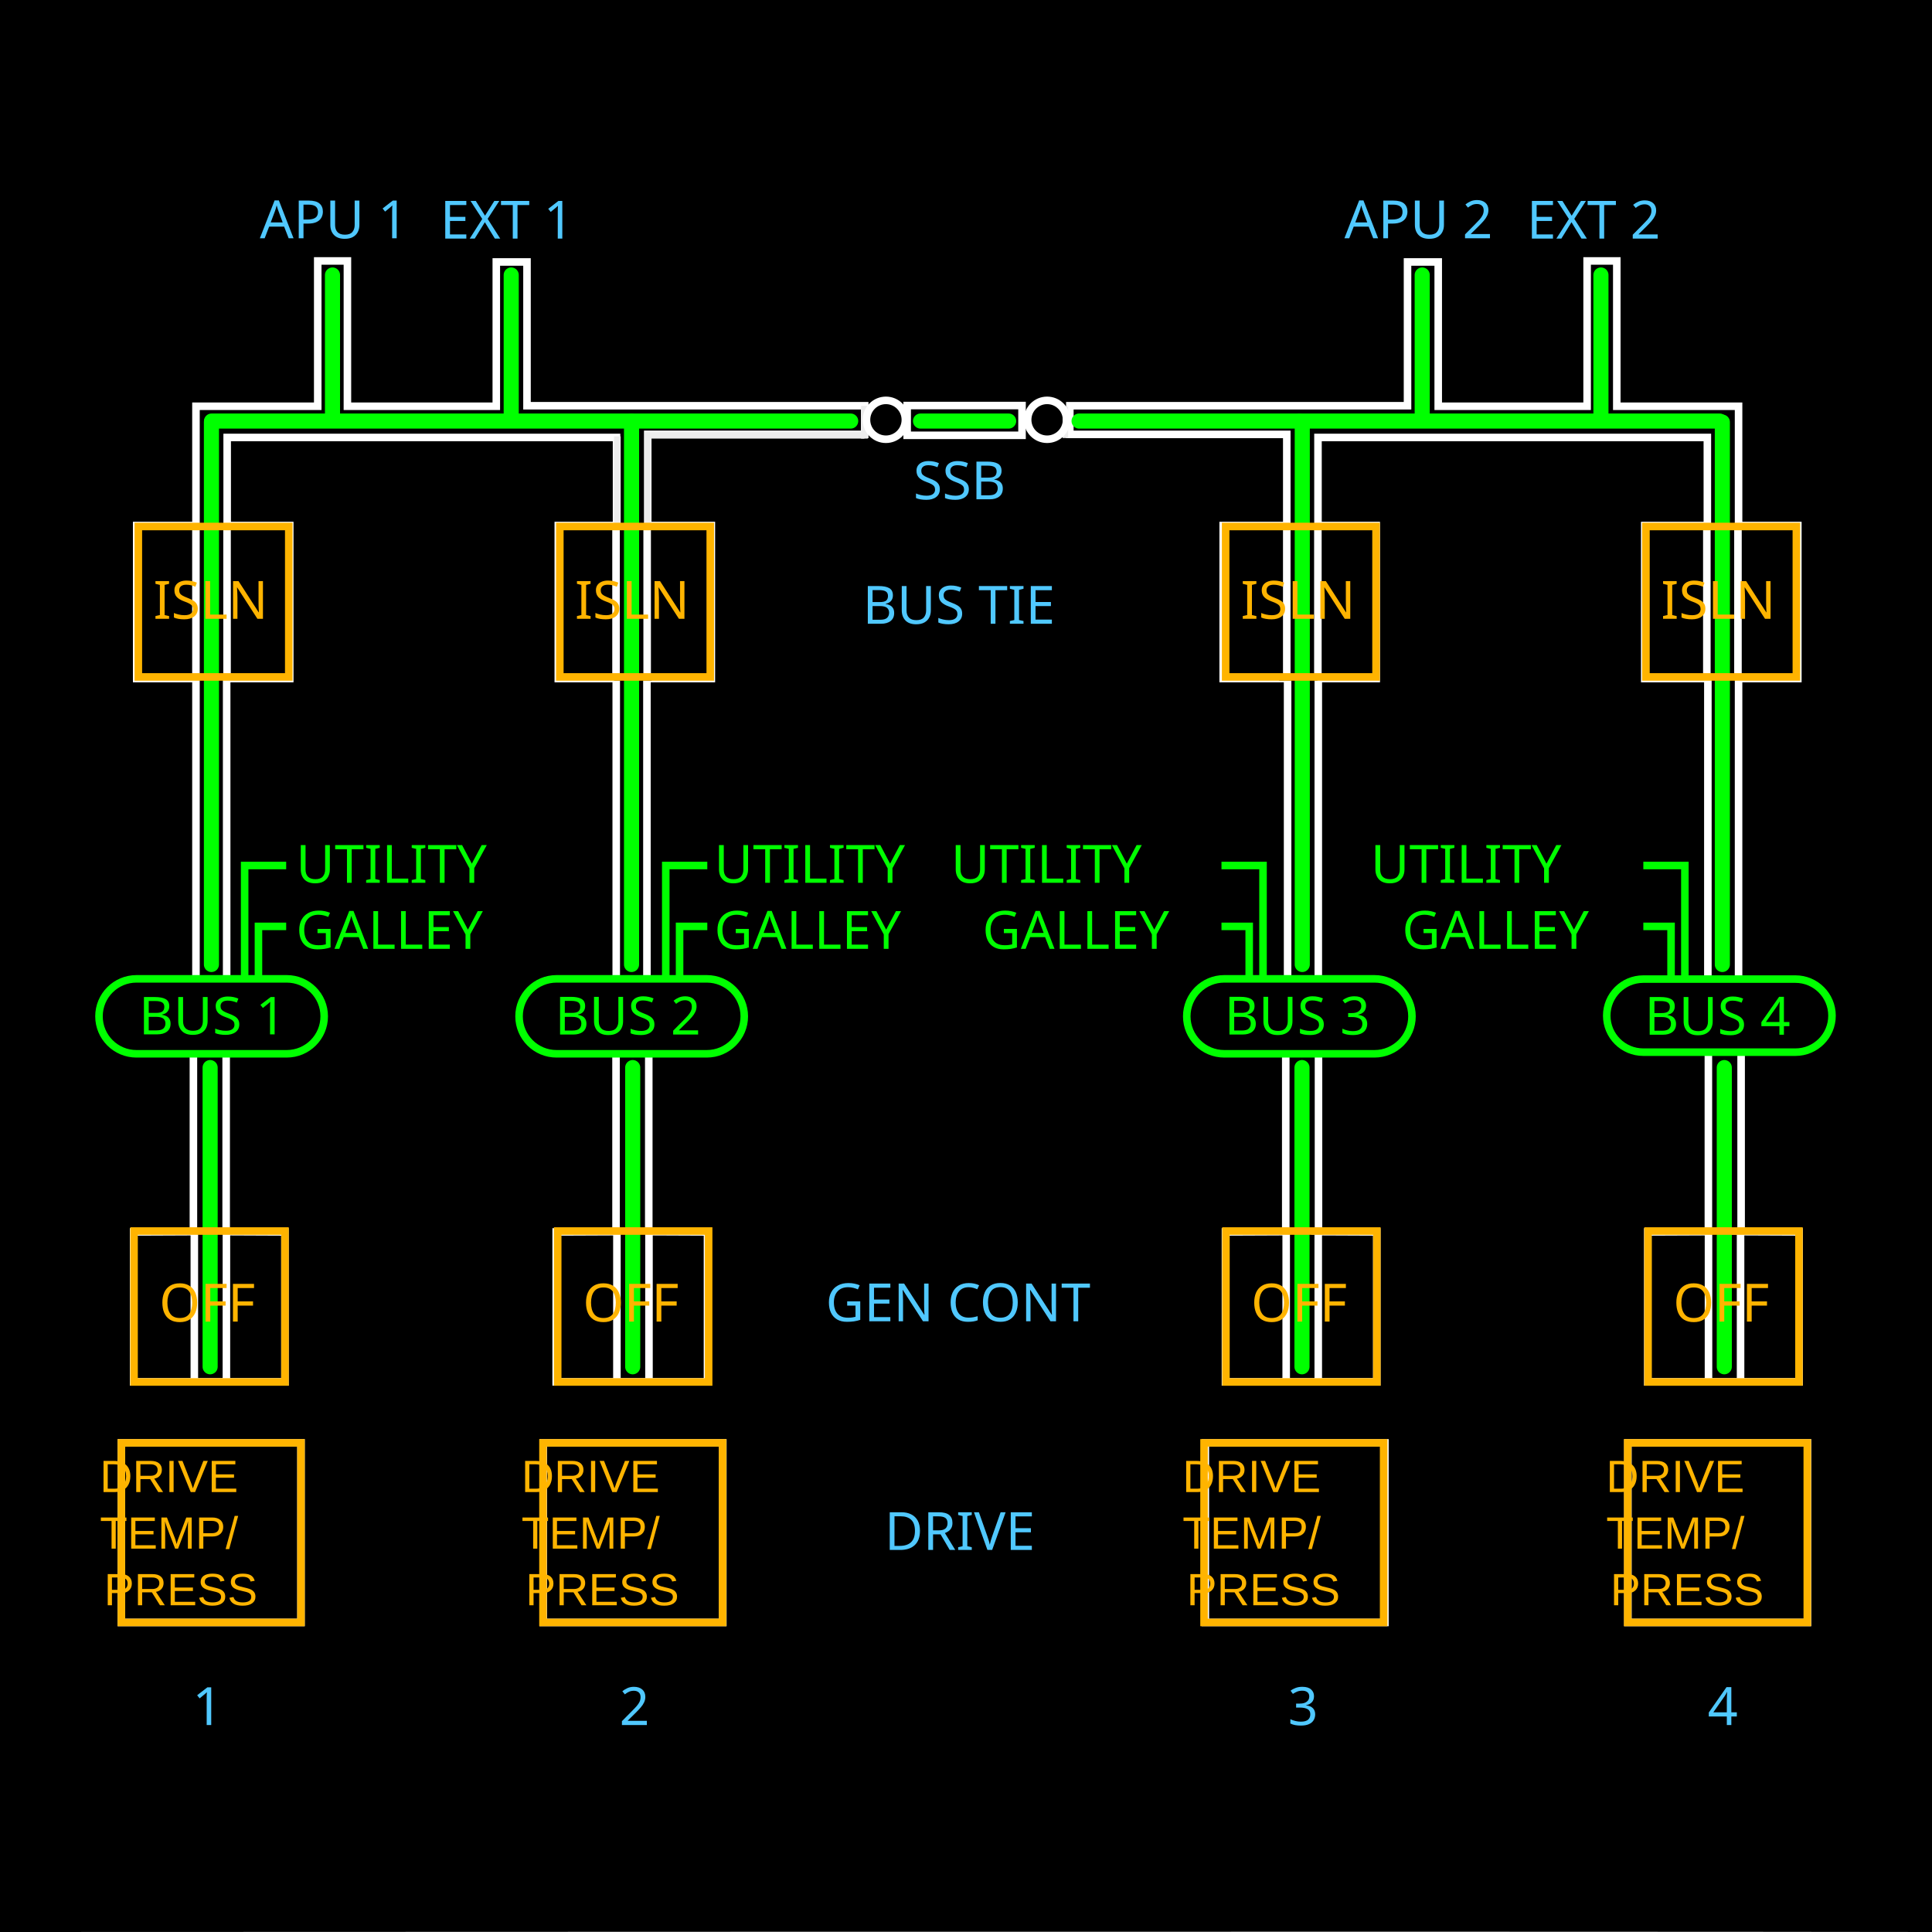
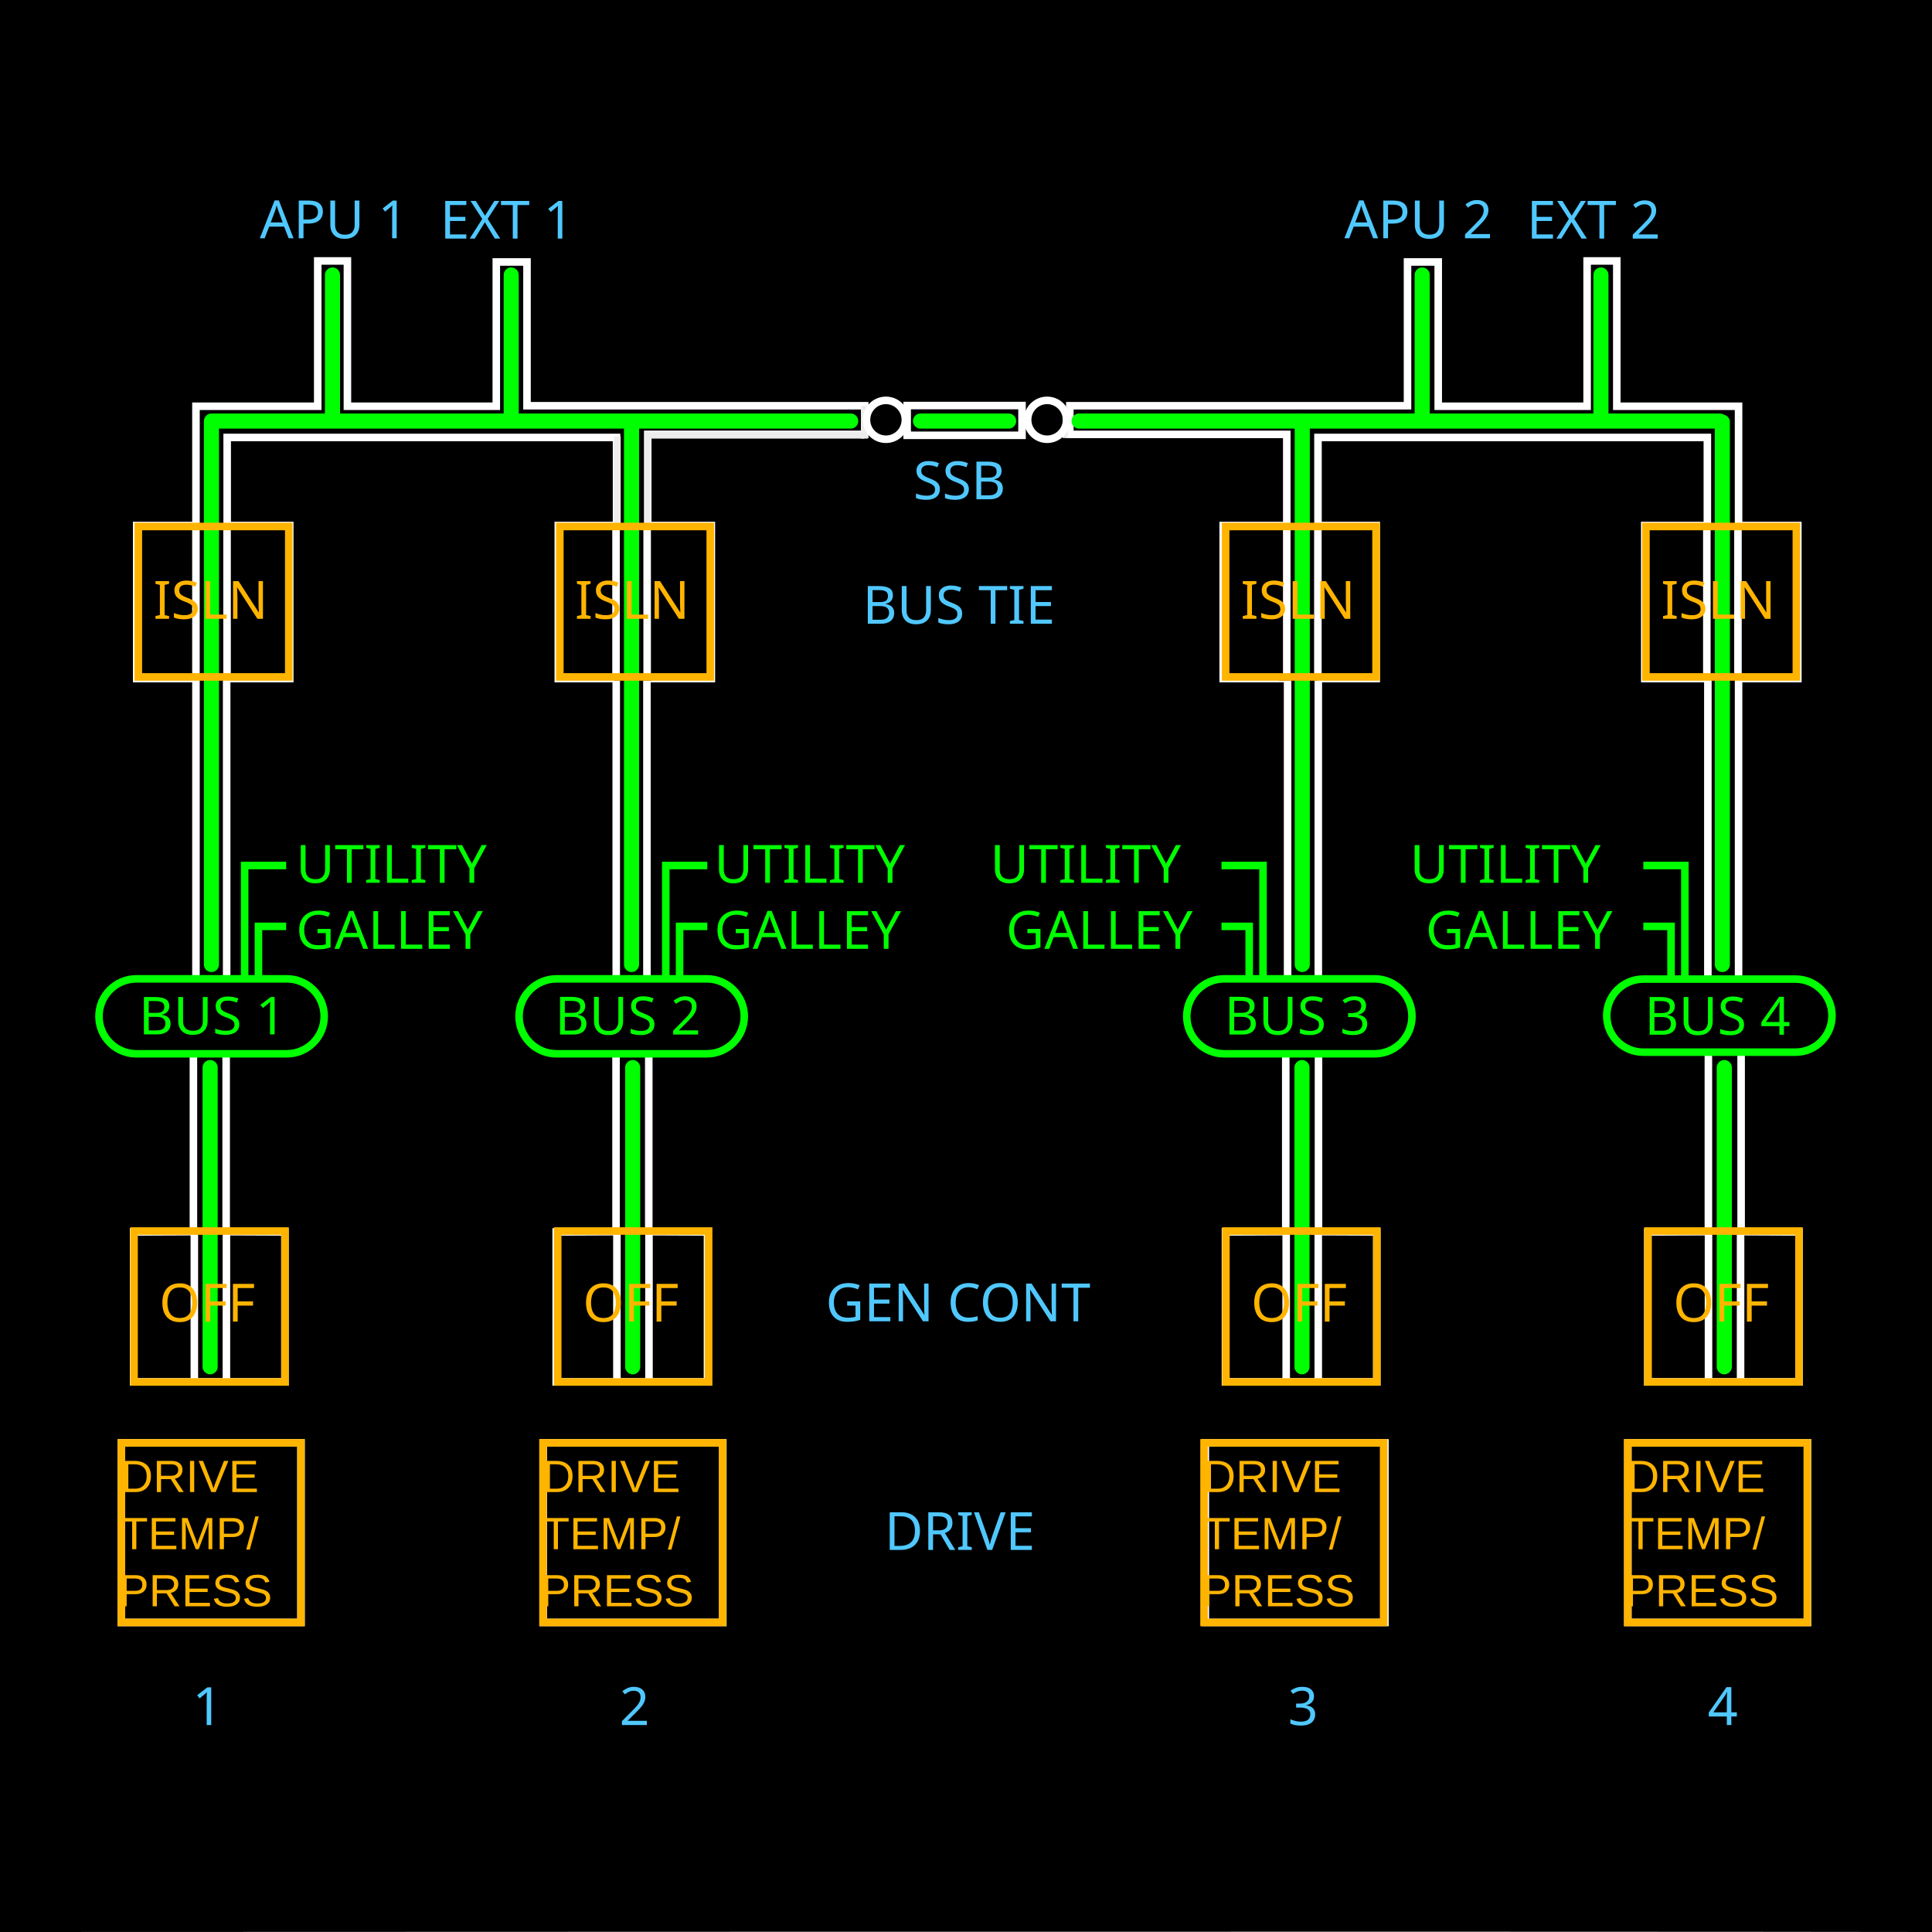
<svg xmlns="http://www.w3.org/2000/svg" xmlns:xlink="http://www.w3.org/1999/xlink" version="1.1" width="1024" height="1024" id="svg5180" xml:space="preserve">
-   <defs id="defs5184">
- 
- 
- 
- 
- 
- 
- 
- 
- 
- 
- 
- 
- 
- 
- 
- 
- 
- 
- 
- 
- 
- 
- 
- 
- 
- 
- 
- 
- 
- 
- 
- 
- 
- 
- 
- 
- 
- 
- 
- 
- 
- 
- 
- 
- 
- 
- 
- 
- 
- 
- 
- 
- 
- 
- 
- 
- 
- 
- 
- 
- 
- 
- 
- 
- 
- 
- 
- 
- 
- 
- 
- 
- 
- 
- 
- 
- 
- 
- 
- 
- 
- 
- 
- 
- 
- 
- 
- 
- 
- 
- 
- 
- 
- 
- 
- 
- 
- 
- 
- 
- 
- 
- 
- 
- 
- 
- 
- 
- 
- 
- 
- 
- 
- 
- 
- 
- 
- 
- 
- 
- 
- 
- 
- 
- 
- 
- 
- 
- 
- 
- 
- 
- 
- 
- 
- 
- 
- 
- 
- 
- 
- 
- 
- 
- 
- 
- 
- 
- 
- 
- 
- 
- 
- 
- 
- 
- 
- 
- 
- 
- 
- 
- 
- 
- 
- 
- 
- 
- 
- 
- 
- 
- 
- 
- 
- 
- 
- 
- 
- 
- 
- 
- 
- 
- 
- </defs>
+   <defs id="defs5184" />
  <path style="fill:#000000;fill-opacity:1;fill-rule:evenodd;stroke:none" id="bg" d="m 0,0 0,1024 c 0,0 827.745,-0.37 1024,0 L 1024,0" />
  <g id="g4388">
    <path id="path4187" d="m 103.864,278.78 0,-63.458 64.543,0 0,-77.017 15.729,0 0,77.017 78.915,0 0,-76.475 16.271,0 0,76.204 178.983,0 0,15.186 -114.983,0 0,49.085 m -16.542,0 0,-47.458 -206.373,0 0,47.187" style="fill:none;stroke:#ffffff;stroke-width:4;stroke-linecap:butt;stroke-linejoin:miter;stroke-miterlimit:4;stroke-opacity:1;stroke-dasharray:none" />
    <path id="rect4260" d="m 121.352,278.541 32.216,0 0,81.114 -32.791,0 m -16.683,0 -31.64,0 0,-81.114 31.64,0" style="fill:none;stroke:#ffffff;stroke-width:4;stroke-miterlimit:4" />
    <use height="1024" width="1024" transform="translate(223.458,0)" id="use4344" xlink:href="#rect4260" y="0" x="0" />
    <path style="fill:none;stroke:#ffffff;stroke-width:4;stroke-linecap:butt;stroke-linejoin:miter;stroke-miterlimit:4;stroke-opacity:1;stroke-dasharray:none" d="m 120.135,359.425 0,160.542" id="path4183" />
    <path style="fill:none;stroke:#ffffff;stroke-width:4;stroke-linecap:butt;stroke-linejoin:miter;stroke-miterlimit:4;stroke-opacity:1;stroke-dasharray:none" d="m 103.863,520.239 0,-160" id="path4185" />
    <path id="path4425" d="m 342.886,359.425 0,160.542" style="fill:none;stroke:#ffffff;stroke-width:4;stroke-linecap:butt;stroke-linejoin:miter;stroke-miterlimit:4;stroke-opacity:1;stroke-dasharray:none" />
    <path id="path4427" d="m 326.614,520.239 0,-160" style="fill:none;stroke:#ffffff;stroke-width:4;stroke-linecap:butt;stroke-linejoin:miter;stroke-miterlimit:4;stroke-opacity:1;stroke-dasharray:none" />
    <path id="path3976" d="m 119.865,558.483 0,93.61" style="fill:none;stroke:#ffffff;stroke-width:4;stroke-linecap:butt;stroke-linejoin:miter;stroke-miterlimit:4;stroke-opacity:1;stroke-dasharray:none" />
    <path style="fill:none;stroke:#ffffff;stroke-width:4;stroke-linecap:butt;stroke-linejoin:miter;stroke-miterlimit:4;stroke-opacity:1;stroke-dasharray:none" d="m 102.509,558.483 0,93.61" id="path3213" />
    <path id="path3976-1" d="m 343.864,558.482 0,93.61" style="fill:none;stroke:#ffffff;stroke-width:4;stroke-linecap:butt;stroke-linejoin:miter;stroke-miterlimit:4;stroke-opacity:1;stroke-dasharray:none" />
    <path style="fill:none;stroke:#ffffff;stroke-width:4;stroke-linecap:butt;stroke-linejoin:miter;stroke-miterlimit:4;stroke-opacity:1;stroke-dasharray:none" d="m 326.508,558.482 0,93.61" id="path3213-7" />
  </g>
  <use x="0" y="0" xlink:href="#g4388" id="use4393" transform="matrix(-1,0,0,1,1025.34,0)" width="1024" height="1024" />
  <path style="fill:#ededed;fill-opacity:1;fill-rule:nonzero;stroke:none" id="path5366" d="m 695.025,652.653 3.531,0 0,1.766 -3.531,0 0,-1.766 z" />
  <path style="fill:#ededed;fill-opacity:1;fill-rule:nonzero;stroke:none" id="path5370" d="m 679.135,652.653 3.531,0 0,1.766 -3.531,0 0,-1.766 z" />
  <path style="fill:#ededed;fill-opacity:1;fill-rule:nonzero;stroke:none" id="path5374" d="m 917.775,652.653 3.531,0 0,1.766 -3.531,0 0,-1.766 z" />
  <path style="fill:#ededed;fill-opacity:1;fill-rule:nonzero;stroke:none" id="path5378" d="m 901.885,652.653 3.531,0 0,1.766 -3.531,0 0,-1.766 z" />
  <path style="fill:#000000;fill-opacity:1;fill-rule:nonzero;stroke:none" id="path5382" d="m 677.959,357.223 20.304,0 0,3.531 -20.304,0 0,-3.531 z" />
  <path style="fill:#000000;fill-opacity:1;fill-rule:nonzero;stroke:none" id="path5384" d="m 677.959,277.48 20.304,0 0,3.531 -20.304,0 0,-3.531 z" />
  <path style="fill:#000000;fill-opacity:1;fill-rule:nonzero;stroke:none" id="path5426" d="m 325.444,357.223 20.008,0 0,3.531 -20.008,0 0,-3.531 z" />
  <path style="fill:#000000;fill-opacity:1;fill-rule:nonzero;stroke:none" id="path5428" d="m 325.444,277.48 20.008,0 0,3.531 -20.008,0 0,-3.531 z" />
  <path style="fill:#000000;fill-opacity:1;fill-rule:nonzero;stroke:none" id="path5446" d="m 325.444,650.888 20.008,0 0,3.531 -20.008,0 0,-3.531 z" />
  <path style="fill:#000000;fill-opacity:1;fill-rule:nonzero;stroke:none" id="path5448" d="m 101.811,650.888 20.304,0 0,3.531 -20.304,0 0,-3.531 z" />
  <path style="fill:#ededed;fill-opacity:1;fill-rule:nonzero;stroke:none" id="path5540" d="m 563.789,223.044 0,0.293 2.942,-0.293 0,0.293" />
  <path style="fill:#ededed;fill-opacity:1;fill-rule:nonzero;stroke:none" id="path5544" d="m 478.161,223.337 0,0.295 2.943,-0.295 0,0.295" />
  <path style="fill:#ededed;fill-opacity:1;fill-rule:nonzero;stroke:none" id="path5554" d="m 563.2,215.393 2.943,0 0,16.772 -2.943,0 0,-16.772 z" />
  <path style="fill:#ededed;fill-opacity:1;fill-rule:nonzero;stroke:none" id="path5598" d="m 456.386,215.099 3.532,0 0,17.361 -3.532,0 0,-17.361 z" />
  <path style="fill:#ededed;fill-opacity:1;fill-rule:nonzero;stroke:none" id="path5600" d="m 341.627,228.929 116.524,0 0,3.531 -116.524,0 0,-3.531 z" />
  <path style="fill:#ededed;fill-opacity:1;fill-rule:nonzero;stroke:none" id="path5602" d="m 341.627,230.4 3.532,0 0,50.023 -3.532,0 0,-50.023 z" />
  <path style="fill:#ededed;fill-opacity:1;fill-rule:nonzero;stroke:none" id="path5608" d="m 325.444,231.282 3.531,0 0,49.435 -3.531,0 0,-49.435 z" />
  <rect style="fill:none;stroke:#00ff00;stroke-width:4;stroke-linecap:square;stroke-linejoin:miter;stroke-miterlimit:4;stroke-opacity:1;stroke-dasharray:none;stroke-dashoffset:0" id="bus3box" y="518.81" x="629.01" ry="19.863" height="39.726" width="119.368" />
  <path style="fill:none;stroke:#00ff00;stroke-width:8;stroke-linecap:round;stroke-linejoin:miter;stroke-miterlimit:4;stroke-opacity:1;stroke-dasharray:none" id="path3229" d="m 689.067,223.171 222.41,0" />
  <g transform="matrix(1.25,0,0,-1.25,-128.732,1194.7)" id="ssbbar">
    <g id="g4119">
      <path style="fill:none;stroke:#00ff00;stroke-width:6.4;stroke-linecap:round;stroke-linejoin:miter;stroke-miterlimit:4;stroke-opacity:1;stroke-dasharray:none" id="ssbright" d="m 560.528,777.223 93.213,0" />
      <path style="fill:none;stroke:#00ff00;stroke-width:6.4;stroke-linecap:round;stroke-linejoin:miter;stroke-miterlimit:4;stroke-opacity:1;stroke-dasharray:none" id="path4115" d="m 493.293,777.223 37.376,0" />
      <path style="fill:none;stroke:#00ff00;stroke-width:6.4;stroke-linecap:round;stroke-linejoin:miter;stroke-miterlimit:4;stroke-opacity:1;stroke-dasharray:none" id="path4117" d="m 370.816,777.223 92.879,0" />
    </g>
  </g>
-   <text style="font-size:28px;font-style:normal;font-variant:normal;font-weight:normal;font-stretch:normal;text-align:start;line-height:125%;letter-spacing:0px;word-spacing:0px;writing-mode:lr-tb;text-anchor:start;fill:#00ff00;fill-opacity:1;stroke:none;font-family:Sans;-inkscape-font-specification:Sans" xml:space="preserve" id="bus2text" y="548.327" x="294.128">
-     <tspan style="font-size:28px;font-style:normal;font-variant:normal;font-weight:normal;font-stretch:normal;text-align:start;line-height:125%;writing-mode:lr-tb;text-anchor:start;font-family:Sans;-inkscape-font-specification:Sans" id="tspan4152" y="548.327" x="294.128">BUS 2</tspan>
+   <text style="font-style:normal;font-variant:normal;font-weight:normal;font-stretch:normal;font-size:28px;line-height:0%;font-family:sans-serif;-inkscape-font-specification:Sans;text-align:start;letter-spacing:0px;word-spacing:0px;writing-mode:lr-tb;text-anchor:start;fill:#00ff00;fill-opacity:1;stroke:none" xml:space="preserve" id="bus2text" y="548.327" x="294.128">
+     <tspan style="font-style:normal;font-variant:normal;font-weight:normal;font-stretch:normal;font-size:28px;line-height:125%;font-family:sans-serif;-inkscape-font-specification:Sans;text-align:start;writing-mode:lr-tb;text-anchor:start" id="tspan4152" y="548.327" x="294.128">BUS 2</tspan>
  </text>
-   <text style="font-size:28px;font-style:normal;font-variant:normal;font-weight:normal;font-stretch:normal;text-align:start;line-height:125%;letter-spacing:0px;word-spacing:0px;writing-mode:lr-tb;text-anchor:start;fill:#00ff00;fill-opacity:1;stroke:none;font-family:Sans;-inkscape-font-specification:Sans" xml:space="preserve" id="bus3text" y="548.32" x="648.919">
-     <tspan style="font-size:28px;font-style:normal;font-variant:normal;font-weight:normal;font-stretch:normal;text-align:start;line-height:125%;writing-mode:lr-tb;text-anchor:start;font-family:Sans;-inkscape-font-specification:Sans" id="tspan4160" y="548.32" x="648.919">BUS 3</tspan>
+   <text style="font-style:normal;font-variant:normal;font-weight:normal;font-stretch:normal;font-size:28px;line-height:0%;font-family:sans-serif;-inkscape-font-specification:Sans;text-align:start;letter-spacing:0px;word-spacing:0px;writing-mode:lr-tb;text-anchor:start;fill:#00ff00;fill-opacity:1;stroke:none" xml:space="preserve" id="bus3text" y="548.32" x="648.919">
+     <tspan style="font-style:normal;font-variant:normal;font-weight:normal;font-stretch:normal;font-size:28px;line-height:125%;font-family:sans-serif;-inkscape-font-specification:Sans;text-align:start;writing-mode:lr-tb;text-anchor:start" id="tspan4160" y="548.32" x="648.919">BUS 3</tspan>
  </text>
-   <text style="font-size:28px;font-style:normal;font-variant:normal;font-weight:normal;font-stretch:normal;text-align:start;line-height:125%;letter-spacing:0px;word-spacing:0px;writing-mode:lr-tb;text-anchor:start;fill:#00ff00;fill-opacity:1;stroke:none;font-family:Sans;-inkscape-font-specification:Sans" xml:space="preserve" id="bus4text" y="548.43" x="871.645">
-     <tspan style="font-size:28px;font-style:normal;font-variant:normal;font-weight:normal;font-stretch:normal;text-align:start;line-height:125%;writing-mode:lr-tb;text-anchor:start;font-family:Sans;-inkscape-font-specification:Sans" id="tspan4164" y="548.43" x="871.645">BUS 4</tspan>
+   <text style="font-style:normal;font-variant:normal;font-weight:normal;font-stretch:normal;font-size:28px;line-height:0%;font-family:sans-serif;-inkscape-font-specification:Sans;text-align:start;letter-spacing:0px;word-spacing:0px;writing-mode:lr-tb;text-anchor:start;fill:#00ff00;fill-opacity:1;stroke:none" xml:space="preserve" id="bus4text" y="548.43" x="871.645">
+     <tspan style="font-style:normal;font-variant:normal;font-weight:normal;font-stretch:normal;font-size:28px;line-height:125%;font-family:sans-serif;-inkscape-font-specification:Sans;text-align:start;writing-mode:lr-tb;text-anchor:start" id="tspan4164" y="548.43" x="871.645">BUS 4</tspan>
  </text>
-   <text style="font-size:28px;font-style:normal;font-variant:normal;font-weight:normal;font-stretch:normal;text-align:start;line-height:100%;letter-spacing:0px;word-spacing:0px;writing-mode:lr-tb;text-anchor:start;fill:#00ff00;fill-opacity:1;stroke:none;font-family:Sans;-inkscape-font-specification:Sans" xml:space="preserve" id="bus1text" transform="scale(1.01065,0.989464)" y="554.059" x="72.767">
-     <tspan id="tspan4198" y="554.059" x="72.767">BUS 1</tspan>
+   <text style="font-style:normal;font-variant:normal;font-weight:normal;font-stretch:normal;font-size:28px;line-height:0%;font-family:sans-serif;-inkscape-font-specification:Sans;text-align:start;letter-spacing:0px;word-spacing:0px;writing-mode:lr-tb;text-anchor:start;fill:#00ff00;fill-opacity:1;stroke:none" xml:space="preserve" id="bus1text" transform="scale(1.01065,0.989464)" y="554.059" x="72.767">
+     <tspan id="tspan4198" y="554.059" x="72.767" style="font-family:sans-serif">BUS 1</tspan>
  </text>
  <rect ry="19.364" y="518.941" x="851.605" height="38.729" width="119.399" id="bus4box" style="fill:none;stroke:#00ff00;stroke-width:4;stroke-linecap:round;stroke-linejoin:miter;stroke-miterlimit:4;stroke-opacity:1;stroke-dasharray:none;stroke-dashoffset:0" />
-   <text id="text5117" y="914.315" x="905.097" style="font-size:28px;font-style:normal;font-variant:normal;font-weight:normal;font-stretch:normal;text-align:start;line-height:125%;letter-spacing:0px;word-spacing:0px;writing-mode:lr-tb;text-anchor:start;fill:#50c8ff;fill-opacity:1;stroke:none;font-family:Sans;-inkscape-font-specification:Sans" xml:space="preserve">
-     <tspan y="914.315" x="905.097" id="tspan5119">4</tspan>
+   <text id="text5117" y="914.315" x="905.097" style="font-style:normal;font-variant:normal;font-weight:normal;font-stretch:normal;line-height:0%;font-family:sans-serif;-inkscape-font-specification:Sans;text-align:start;letter-spacing:0px;word-spacing:0px;writing-mode:lr-tb;text-anchor:start;fill:#50c8ff;fill-opacity:1;stroke:none" xml:space="preserve">
+     <tspan y="914.315" x="905.097" id="tspan5119" style="font-size:28px;line-height:1.25;font-family:sans-serif">4</tspan>
  </text>
-   <text id="text5121" y="126.3" x="712.572" style="font-size:28px;font-style:normal;font-variant:normal;font-weight:normal;font-stretch:normal;text-align:start;line-height:125%;letter-spacing:0px;word-spacing:0px;writing-mode:lr-tb;text-anchor:start;fill:#50c8ff;fill-opacity:1;stroke:none;font-family:Sans;-inkscape-font-specification:Sans" xml:space="preserve">
-     <tspan y="126.3" x="712.572" id="tspan5123">APU 2</tspan>
+   <text id="text5121" y="126.3" x="712.572" style="font-style:normal;font-variant:normal;font-weight:normal;font-stretch:normal;line-height:0%;font-family:sans-serif;-inkscape-font-specification:Sans;text-align:start;letter-spacing:0px;word-spacing:0px;writing-mode:lr-tb;text-anchor:start;fill:#50c8ff;fill-opacity:1;stroke:none" xml:space="preserve">
+     <tspan y="126.3" x="712.572" id="tspan5123" style="font-size:28px;line-height:1.25;font-family:sans-serif">APU 2</tspan>
  </text>
-   <text id="text5125" y="126.471" x="809.218" style="font-size:28px;font-style:normal;font-variant:normal;font-weight:normal;font-stretch:normal;text-align:start;line-height:125%;letter-spacing:0px;word-spacing:0px;writing-mode:lr-tb;text-anchor:start;fill:#50c8ff;fill-opacity:1;stroke:none;font-family:Sans;-inkscape-font-specification:Sans" xml:space="preserve">
-     <tspan y="126.471" x="809.218" id="tspan5127">EXT 2</tspan>
+   <text id="text5125" y="126.471" x="809.218" style="font-style:normal;font-variant:normal;font-weight:normal;font-stretch:normal;line-height:0%;font-family:sans-serif;-inkscape-font-specification:Sans;text-align:start;letter-spacing:0px;word-spacing:0px;writing-mode:lr-tb;text-anchor:start;fill:#50c8ff;fill-opacity:1;stroke:none" xml:space="preserve">
+     <tspan y="126.471" x="809.218" id="tspan5127" style="font-size:28px;line-height:1.25;font-family:sans-serif">EXT 2</tspan>
  </text>
-   <text id="text5129" y="264.639" x="484.075" style="font-size:28px;font-style:normal;font-variant:normal;font-weight:normal;font-stretch:normal;text-align:start;line-height:125%;letter-spacing:0px;word-spacing:0px;writing-mode:lr-tb;text-anchor:start;fill:#50c8ff;fill-opacity:1;stroke:none;font-family:Sans;-inkscape-font-specification:Sans" xml:space="preserve">
-     <tspan y="264.639" x="484.075" id="tspan5131">SSB</tspan>
+   <text id="text5129" y="264.639" x="484.075" style="font-style:normal;font-variant:normal;font-weight:normal;font-stretch:normal;line-height:0%;font-family:sans-serif;-inkscape-font-specification:Sans;text-align:start;letter-spacing:0px;word-spacing:0px;writing-mode:lr-tb;text-anchor:start;fill:#50c8ff;fill-opacity:1;stroke:none" xml:space="preserve">
+     <tspan y="264.639" x="484.075" id="tspan5131" style="font-size:28px;line-height:1.25;font-family:sans-serif">SSB</tspan>
  </text>
-   <text id="text5133" y="330.604" x="457.244" style="font-size:28px;font-style:normal;font-variant:normal;font-weight:normal;font-stretch:normal;text-align:start;line-height:125%;letter-spacing:0px;word-spacing:0px;writing-mode:lr-tb;text-anchor:start;fill:#50c8ff;fill-opacity:1;stroke:none;font-family:Sans;-inkscape-font-specification:Sans" xml:space="preserve">
-     <tspan y="330.604" x="457.244" id="tspan5135">BUS TIE</tspan>
+   <text id="text5133" y="330.604" x="457.244" style="font-style:normal;font-variant:normal;font-weight:normal;font-stretch:normal;line-height:0%;font-family:sans-serif;-inkscape-font-specification:Sans;text-align:start;letter-spacing:0px;word-spacing:0px;writing-mode:lr-tb;text-anchor:start;fill:#50c8ff;fill-opacity:1;stroke:none" xml:space="preserve">
+     <tspan y="330.604" x="457.244" id="tspan5135" style="font-size:28px;line-height:1.25;font-family:sans-serif">BUS TIE</tspan>
  </text>
-   <text id="text5137" y="700.313" x="437.632" style="font-size:28px;font-style:normal;font-variant:normal;font-weight:normal;font-stretch:normal;text-align:start;line-height:125%;letter-spacing:0px;word-spacing:0px;writing-mode:lr-tb;text-anchor:start;fill:#50c8ff;fill-opacity:1;stroke:none;font-family:Sans;-inkscape-font-specification:Sans" xml:space="preserve">
-     <tspan y="700.313" x="437.632" id="tspan5139">GEN CONT</tspan>
+   <text id="text5137" y="700.313" x="437.632" style="font-style:normal;font-variant:normal;font-weight:normal;font-stretch:normal;line-height:0%;font-family:sans-serif;-inkscape-font-specification:Sans;text-align:start;letter-spacing:0px;word-spacing:0px;writing-mode:lr-tb;text-anchor:start;fill:#50c8ff;fill-opacity:1;stroke:none" xml:space="preserve">
+     <tspan y="700.313" x="437.632" id="tspan5139" style="font-size:28px;line-height:1.25;font-family:sans-serif">GEN CONT</tspan>
  </text>
-   <text id="text5141" y="821.504" x="468.865" style="font-size:28px;font-style:normal;font-variant:normal;font-weight:normal;font-stretch:normal;text-align:start;line-height:125%;letter-spacing:0px;word-spacing:0px;writing-mode:lr-tb;text-anchor:start;fill:#50c8ff;fill-opacity:1;stroke:none;font-family:Sans;-inkscape-font-specification:Sans" xml:space="preserve">
-     <tspan y="821.504" x="468.865" id="tspan5143">DRIVE</tspan>
+   <text id="text5141" y="821.504" x="468.865" style="font-style:normal;font-variant:normal;font-weight:normal;font-stretch:normal;line-height:0%;font-family:sans-serif;-inkscape-font-specification:Sans;text-align:start;letter-spacing:0px;word-spacing:0px;writing-mode:lr-tb;text-anchor:start;fill:#50c8ff;fill-opacity:1;stroke:none" xml:space="preserve">
+     <tspan y="821.504" x="468.865" id="tspan5143" style="font-size:28px;line-height:1.25;font-family:sans-serif">DRIVE</tspan>
  </text>
-   <text id="text5153" y="126.3" x="137.729" style="font-size:28px;font-style:normal;font-variant:normal;font-weight:normal;font-stretch:normal;text-align:start;line-height:125%;letter-spacing:0px;word-spacing:0px;writing-mode:lr-tb;text-anchor:start;fill:#50c8ff;fill-opacity:1;stroke:none;font-family:Sans;-inkscape-font-specification:Sans" xml:space="preserve">
-     <tspan y="126.3" x="137.729" id="tspan5155">APU 1</tspan>
+   <text id="text5153" y="126.3" x="137.729" style="font-style:normal;font-variant:normal;font-weight:normal;font-stretch:normal;line-height:0%;font-family:sans-serif;-inkscape-font-specification:Sans;text-align:start;letter-spacing:0px;word-spacing:0px;writing-mode:lr-tb;text-anchor:start;fill:#50c8ff;fill-opacity:1;stroke:none" xml:space="preserve">
+     <tspan y="126.3" x="137.729" id="tspan5155" style="font-size:28px;line-height:1.25;font-family:sans-serif">APU 1</tspan>
  </text>
-   <text id="text5157" y="126.471" x="233.273" style="font-size:28px;font-style:normal;font-variant:normal;font-weight:normal;font-stretch:normal;text-align:start;line-height:125%;letter-spacing:0px;word-spacing:0px;writing-mode:lr-tb;text-anchor:start;fill:#50c8ff;fill-opacity:1;stroke:none;font-family:Sans;-inkscape-font-specification:Sans" xml:space="preserve">
-     <tspan y="126.471" x="233.273" id="tspan5159">EXT 1</tspan>
+   <text id="text5157" y="126.471" x="233.273" style="font-style:normal;font-variant:normal;font-weight:normal;font-stretch:normal;line-height:0%;font-family:sans-serif;-inkscape-font-specification:Sans;text-align:start;letter-spacing:0px;word-spacing:0px;writing-mode:lr-tb;text-anchor:start;fill:#50c8ff;fill-opacity:1;stroke:none" xml:space="preserve">
+     <tspan y="126.471" x="233.273" id="tspan5159" style="font-size:28px;line-height:1.25;font-family:sans-serif">EXT 1</tspan>
  </text>
  <rect width="119.368" height="39.726" ry="19.863" x="275.112" y="518.81" id="bus2box" style="fill:none;stroke:#00ff00;stroke-width:4;stroke-linecap:square;stroke-linejoin:miter;stroke-miterlimit:4;stroke-opacity:1;stroke-dasharray:none;stroke-dashoffset:0" />
  <rect style="fill:none;stroke:#00ff00;stroke-width:4;stroke-linecap:square;stroke-linejoin:miter;stroke-miterlimit:4;stroke-opacity:1;stroke-dasharray:none;stroke-dashoffset:0" id="bus1box" y="518.81" x="52.468" ry="19.863" height="39.726" width="119.368" />
-   <text xml:space="preserve" style="font-size:28px;font-style:normal;font-variant:normal;font-weight:normal;font-stretch:normal;text-align:start;line-height:125%;letter-spacing:0px;word-spacing:0px;writing-mode:lr-tb;text-anchor:start;fill:#50c8ff;fill-opacity:1;stroke:none;font-family:Sans;-inkscape-font-specification:Sans" x="682.658" y="914.315" id="text3198">
-     <tspan id="tspan3200" x="682.658" y="914.315">3</tspan>
+   <text xml:space="preserve" style="font-style:normal;font-variant:normal;font-weight:normal;font-stretch:normal;line-height:0%;font-family:sans-serif;-inkscape-font-specification:Sans;text-align:start;letter-spacing:0px;word-spacing:0px;writing-mode:lr-tb;text-anchor:start;fill:#50c8ff;fill-opacity:1;stroke:none" x="682.658" y="914.315" id="text3198">
+     <tspan id="tspan3200" x="682.658" y="914.315" style="font-size:28px;line-height:1.25;font-family:sans-serif">3</tspan>
  </text>
-   <text id="text3202" y="914.315" x="102.015" style="font-size:28px;font-style:normal;font-variant:normal;font-weight:normal;font-stretch:normal;text-align:start;line-height:125%;letter-spacing:0px;word-spacing:0px;writing-mode:lr-tb;text-anchor:start;fill:#50c8ff;fill-opacity:1;stroke:none;font-family:Sans;-inkscape-font-specification:Sans" xml:space="preserve">
-     <tspan y="914.315" x="102.015" id="tspan3204">1</tspan>
+   <text id="text3202" y="914.315" x="102.015" style="font-style:normal;font-variant:normal;font-weight:normal;font-stretch:normal;line-height:0%;font-family:sans-serif;-inkscape-font-specification:Sans;text-align:start;letter-spacing:0px;word-spacing:0px;writing-mode:lr-tb;text-anchor:start;fill:#50c8ff;fill-opacity:1;stroke:none" xml:space="preserve">
+     <tspan y="914.315" x="102.015" id="tspan3204" style="font-size:28px;line-height:1.25;font-family:sans-serif">1</tspan>
  </text>
-   <text xml:space="preserve" style="font-size:28px;font-style:normal;font-variant:normal;font-weight:normal;font-stretch:normal;text-align:start;line-height:125%;letter-spacing:0px;word-spacing:0px;writing-mode:lr-tb;text-anchor:start;fill:#50c8ff;fill-opacity:1;stroke:none;font-family:Sans;-inkscape-font-specification:Sans" x="328.289" y="914.315" id="text3210">
-     <tspan id="tspan3212" x="328.289" y="914.315">2</tspan>
+   <text xml:space="preserve" style="font-style:normal;font-variant:normal;font-weight:normal;font-stretch:normal;line-height:0%;font-family:sans-serif;-inkscape-font-specification:Sans;text-align:start;letter-spacing:0px;word-spacing:0px;writing-mode:lr-tb;text-anchor:start;fill:#50c8ff;fill-opacity:1;stroke:none" x="328.289" y="914.315" id="text3210">
+     <tspan id="tspan3212" x="328.289" y="914.315" style="font-size:28px;line-height:1.25;font-family:sans-serif">2</tspan>
  </text>
  <path id="utility4lines" d="m 871,458.735 22.018,0 0,59.725 m -7.323,0 0,-27.46 -14.695,0" style="fill:none;stroke:#00ff00;stroke-width:4;stroke-linecap:butt;stroke-linejoin:miter;stroke-miterlimit:4;stroke-opacity:1;stroke-dasharray:none" />
  <path style="fill:none;stroke:#00ff00;stroke-width:4;stroke-linecap:butt;stroke-linejoin:miter;stroke-miterlimit:4;stroke-opacity:1;stroke-dasharray:none" d="m 647.41,458.735 22.017,0 0,59.725 m -7.322,0 0,-27.46 -14.695,0" id="utility3lines" />
  <path id="utility2lines" d="m 374.887,458.735 -22.017,0 0,59.725 m 7.322,0 0,-27.46 14.695,0" style="fill:none;stroke:#00ff00;stroke-width:4;stroke-linecap:butt;stroke-linejoin:miter;stroke-miterlimit:4;stroke-opacity:1;stroke-dasharray:none" />
  <path style="fill:none;stroke:#00ff00;stroke-width:4;stroke-linecap:butt;stroke-linejoin:miter;stroke-miterlimit:4;stroke-opacity:1;stroke-dasharray:none" d="m 151.681,458.735 -22.016,0 0,59.725 m 7.321,0 0,-27.46 14.695,0" id="utility1lines" />
  <g id="bargc1">
    <path d="m 111.373,565.839 0,158.579" id="bargc1green" style="fill:none;stroke:#00ff00;stroke-width:8;stroke-linecap:round;stroke-linejoin:miter;stroke-miterlimit:4;stroke-opacity:1;stroke-dasharray:none" />
    <path id="gc1lines" style="fill:none;stroke:#ffffff;stroke-width:4;stroke-linecap:butt;stroke-linejoin:miter;stroke-miterlimit:4;stroke-opacity:1;stroke-dasharray:none" d="m 103,652.61 0,79.593 m 17,0 0,-79.593" />
    <path id="boxgc1" d="m 119.627,652.813 31.39,0.136 0,79.458 -80.204,0 0,-79.458 31.814,-0.136" style="fill:none;stroke:#ffffff;stroke-width:4;stroke-linecap:butt;stroke-linejoin:miter;stroke-miterlimit:4;stroke-opacity:1;stroke-dasharray:none" />
  </g>
  <path style="fill:none;stroke:#ffffff;stroke-width:4;stroke-linecap:round;stroke-linejoin:round;stroke-miterlimit:4;stroke-opacity:1;stroke-dasharray:none" id="path4189" d="m 479.864,223.458 a 10.305,10.305 0 1 1 -20.61,0 10.305,10.305 0 1 1 20.61,0 z" transform="translate(0,-0.949126)" />
  <use x="0" y="0" xlink:href="#path4189" id="use4191" transform="translate(85.4238,0)" width="1024" height="1024" />
  <rect style="fill:none;stroke:#ffffff;stroke-width:4;stroke-linecap:butt;stroke-linejoin:miter;stroke-miterlimit:4;stroke-opacity:1;stroke-dasharray:none" id="ssb" width="60.881" height="15.783" x="480.814" y="214.944" />
  <rect ry="0" y="764.746" x="64.337" height="95.186" width="95.186" id="drive1box" style="fill:none;stroke:#ffffff;stroke-width:4;stroke-linecap:round;stroke-linejoin:miter;stroke-miterlimit:4;stroke-opacity:1;stroke-dasharray:none;stroke-dashoffset:0" />
  <use x="0" y="0" xlink:href="#rect4205" id="use4208" transform="translate(-222.373,0)" width="1024" height="1024" />
  <use x="0" y="0" xlink:href="#use4208" id="use4210" transform="translate(-355.797,0)" width="1024" height="1024" />
  <use x="0" y="0" xlink:href="#use4210" id="use4212" transform="translate(-221.017,0)" width="1024" height="1024" />
  <g id="barbt1" transform="translate(0,0)">
    <path d="m 112.064,223.708 0,287.488" id="barbt1green" style="fill:none;stroke:#00ff00;stroke-width:8;stroke-linecap:round;stroke-linejoin:miter;stroke-miterlimit:4;stroke-opacity:1;stroke-dasharray:none" />
    <path id="path4220" d="m 103.848,278.508 0,81.085" style="fill:none;stroke:#ffffff;stroke-width:4;stroke-linecap:butt;stroke-linejoin:miter;stroke-miterlimit:4;stroke-opacity:1;stroke-dasharray:none" />
    <path id="path4222" d="m 120.343,359.593 0,-80.813" style="fill:none;stroke:#ffffff;stroke-width:4;stroke-linecap:butt;stroke-linejoin:miter;stroke-miterlimit:4;stroke-opacity:1;stroke-dasharray:none" />
  </g>
  <use x="0" y="0" xlink:href="#barbt1" id="barbt2" transform="translate(222.664,0)" width="1024" height="1024" />
  <use x="0" y="0" xlink:href="#barbt1" id="barbt3" transform="translate(578.163,0)" width="1024" height="1024" />
  <use x="0" y="0" xlink:href="#barbt1" id="barbt4" transform="translate(800.813,0)" width="1024" height="1024" />
  <use x="0" y="0" xlink:href="#bargc1" id="bargc2" transform="translate(223.973,0)" width="1024" height="1024" />
  <use x="0" y="0" xlink:href="#bargc1" id="bargc3" transform="translate(578.705,0)" width="1024" height="1024" />
  <use x="0" y="0" xlink:href="#bargc1" id="bargc4" transform="translate(802.537,0)" width="1024" height="1024" />
  <g id="isln1" transform="translate(-576.172,0.279173)" style="stroke:#ffb400;stroke-opacity:1">
-     <text id="isln3text" y="327.699" x="657.442" style="font-size:28px;font-style:normal;font-variant:normal;font-weight:normal;font-stretch:normal;text-align:start;line-height:125%;letter-spacing:0px;word-spacing:0px;writing-mode:lr-tb;text-anchor:start;fill:#ffb400;fill-opacity:1;stroke:none;font-family:Sans;-inkscape-font-specification:Sans" xml:space="preserve">
-       <tspan y="327.699" x="657.442" id="tspan3188">ISLN</tspan>
+     <text id="isln3text" y="327.699" x="657.442" style="font-style:normal;font-variant:normal;font-weight:normal;font-stretch:normal;line-height:0%;font-family:sans-serif;-inkscape-font-specification:Sans;text-align:start;letter-spacing:0px;word-spacing:0px;writing-mode:lr-tb;text-anchor:start;fill:#ffb400;fill-opacity:1;stroke:none" xml:space="preserve">
+       <tspan y="327.699" x="657.442" id="tspan3188" style="font-size:28px;line-height:1.25;font-family:sans-serif">ISLN</tspan>
    </text>
    <rect y="278.779" x="649.491" height="79.729" width="79.729" id="rect4247" style="fill:none;stroke:#ffb400;stroke-width:4;stroke-linecap:butt;stroke-linejoin:miter;stroke-miterlimit:4;stroke-opacity:1;stroke-dasharray:none" />
  </g>
  <use x="0" y="0" xlink:href="#isln1" id="isln2" transform="translate(223.403,0)" width="1024" height="1024" />
  <use x="0" y="0" xlink:href="#isln1" id="isln3" transform="translate(576.302,0)" width="1024" height="1024" />
  <use x="0" y="0" xlink:href="#isln1" id="isln4" transform="translate(799.06,0)" width="1024" height="1024" />
  <g id="gc1" transform="translate(-222.915,0)">
-     <text id="gc2text" y="700.476" x="307.267" style="font-size:28px;font-style:normal;font-variant:normal;font-weight:normal;font-stretch:normal;text-align:start;line-height:125%;letter-spacing:0px;word-spacing:0px;writing-mode:lr-tb;text-anchor:start;fill:#ffb400;fill-opacity:1;stroke:none;font-family:Sans;-inkscape-font-specification:Sans" xml:space="preserve">
-       <tspan y="700.476" x="307.267" id="tspan3224">OFF</tspan>
+     <text id="gc2text" y="700.476" x="307.267" style="font-style:normal;font-variant:normal;font-weight:normal;font-stretch:normal;line-height:0%;font-family:sans-serif;-inkscape-font-specification:Sans;text-align:start;letter-spacing:0px;word-spacing:0px;writing-mode:lr-tb;text-anchor:start;fill:#ffb400;fill-opacity:1;stroke:none" xml:space="preserve">
+       <tspan y="700.476" x="307.267" id="tspan3224" style="font-size:28px;line-height:1.25;font-family:sans-serif">OFF</tspan>
    </text>
    <rect y="652.475" x="293.966" height="80" width="80" id="rect4281" style="fill:none;stroke:#ffb400;stroke-width:4;stroke-linecap:butt;stroke-linejoin:miter;stroke-miterlimit:4;stroke-opacity:1;stroke-dasharray:none" />
  </g>
  <use x="0" y="0" xlink:href="#gc1" id="gc3" transform="translate(578.712,0)" width="1024" height="1024" />
  <use x="0" y="0" xlink:href="#gc1" id="gc2" transform="translate(224.542,0)" width="1024" height="1024" />
  <use x="0" y="0" xlink:href="#gc1" id="gc4" transform="translate(802.44,0)" width="1024" height="1024" />
  <use x="0" y="0" xlink:href="#path3229" id="use4296" transform="translate(-576.949,0)" width="1024" height="1024" />
  <path style="fill:none;stroke:#00ff00;stroke-width:8;stroke-linecap:round;stroke-linejoin:miter;stroke-miterlimit:4;stroke-opacity:1;stroke-dasharray:none" d="m 176.225,145.749 0,76.895" id="barext1" />
  <use x="0" y="0" xlink:href="#barext1" id="barapu1" transform="translate(94.7283,0)" width="1024" height="1024" />
  <use x="0" y="0" xlink:href="#barext1" id="barext2" transform="translate(672.304,0)" width="1024" height="1024" />
  <use x="0" y="0" xlink:href="#barext1" id="barapu2" transform="translate(577.575,0)" width="1024" height="1024" />
-   <text xml:space="preserve" style="font-size:28px;font-style:normal;font-variant:normal;font-weight:normal;font-stretch:normal;text-align:start;line-height:125%;letter-spacing:0px;word-spacing:0px;writing-mode:lr-tb;text-anchor:start;fill:#00ffff;fill-opacity:1;stroke:none;font-family:Sans;-inkscape-font-specification:Sans" x="156.898" y="467.902" id="utility1text">
-     <tspan id="tspan3135" x="156.898" y="467.902" style="fill:#00ff00">UTILITY</tspan>
-     <tspan x="156.898" y="502.902" id="tspan3137" style="fill:#00ff00">GALLEY</tspan>
+   <text xml:space="preserve" style="font-style:normal;font-variant:normal;font-weight:normal;font-stretch:normal;line-height:0%;font-family:sans-serif;-inkscape-font-specification:Sans;text-align:start;letter-spacing:0px;word-spacing:0px;writing-mode:lr-tb;text-anchor:start;fill:#00ffff;fill-opacity:1;stroke:none" x="156.898" y="467.902" id="utility1text">
+     <tspan id="tspan3135" x="156.898" y="467.902" style="font-size:28px;line-height:1.25;font-family:sans-serif;fill:#00ff00">UTILITY</tspan>
+     <tspan x="156.898" y="502.902" id="tspan3137" style="font-size:28px;line-height:1.25;font-family:sans-serif;fill:#00ff00">GALLEY</tspan>
  </text>
-   <text id="utility2text" y="467.902" x="378.57" style="font-size:28px;font-style:normal;font-variant:normal;font-weight:normal;font-stretch:normal;text-align:start;line-height:125%;letter-spacing:0px;word-spacing:0px;writing-mode:lr-tb;text-anchor:start;fill:#00ffff;fill-opacity:1;stroke:none;font-family:Sans;-inkscape-font-specification:Sans" xml:space="preserve">
-     <tspan style="fill:#00ff00" y="467.902" x="378.57" id="tspan3143">UTILITY</tspan>
-     <tspan style="fill:#00ff00" id="tspan3145" y="502.902" x="378.57">GALLEY</tspan>
+   <text id="utility2text" y="467.902" x="378.57" style="font-style:normal;font-variant:normal;font-weight:normal;font-stretch:normal;line-height:0%;font-family:sans-serif;-inkscape-font-specification:Sans;text-align:start;letter-spacing:0px;word-spacing:0px;writing-mode:lr-tb;text-anchor:start;fill:#00ffff;fill-opacity:1;stroke:none" xml:space="preserve">
+     <tspan style="font-size:28px;line-height:1.25;font-family:sans-serif;fill:#00ff00" y="467.902" x="378.57" id="tspan3143">UTILITY</tspan>
+     <tspan style="font-size:28px;line-height:1.25;font-family:sans-serif;fill:#00ff00" id="tspan3145" y="502.902" x="378.57">GALLEY</tspan>
  </text>
-   <text xml:space="preserve" style="font-size:28px;font-style:normal;font-variant:normal;font-weight:normal;font-stretch:normal;text-align:start;line-height:125%;letter-spacing:0px;word-spacing:0px;writing-mode:lr-tb;text-anchor:start;fill:#00ffff;fill-opacity:1;stroke:none;font-family:Sans;-inkscape-font-specification:Sans" x="641.551" y="467.902" id="utility3text">
-     <tspan id="tspan3149" x="641.551" y="467.902" style="text-align:end;text-anchor:end;fill:#00ff00">UTILITY</tspan>
-     <tspan x="641.551" y="502.902" id="tspan3151" style="text-align:end;text-anchor:end;fill:#00ff00">GALLEY</tspan>
+   <text xml:space="preserve" style="font-style:normal;font-variant:normal;font-weight:normal;font-stretch:normal;line-height:0%;font-family:sans-serif;-inkscape-font-specification:Sans;text-align:start;letter-spacing:0px;word-spacing:0px;writing-mode:lr-tb;text-anchor:start;fill:#00ffff;fill-opacity:1;stroke:none" x="641.551" y="467.902" id="utility3text">
+     <tspan id="tspan3149" x="641.551" y="467.902" style="font-size:28px;line-height:1.25;font-family:sans-serif;text-align:end;text-anchor:end;fill:#00ff00">UTILITY</tspan>
+     <tspan x="641.551" y="502.902" id="tspan3151" style="font-size:28px;line-height:1.25;font-family:sans-serif;text-align:end;text-anchor:end;fill:#00ff00">GALLEY</tspan>
  </text>
-   <text id="utility4text" y="467.902" x="863.991" style="font-size:28px;font-style:normal;font-variant:normal;font-weight:normal;font-stretch:normal;text-align:start;line-height:125%;letter-spacing:0px;word-spacing:0px;writing-mode:lr-tb;text-anchor:start;fill:#00ffff;fill-opacity:1;stroke:none;font-family:Sans;-inkscape-font-specification:Sans" xml:space="preserve">
-     <tspan style="text-align:end;text-anchor:end;fill:#00ff00" y="467.902" x="863.991" id="tspan3155">UTILITY</tspan>
-     <tspan style="text-align:end;text-anchor:end;fill:#00ff00" id="tspan3157" y="502.902" x="863.991">GALLEY</tspan>
+   <text id="utility4text" y="467.902" x="863.991" style="font-style:normal;font-variant:normal;font-weight:normal;font-stretch:normal;line-height:0%;font-family:sans-serif;-inkscape-font-specification:Sans;text-align:start;letter-spacing:0px;word-spacing:0px;writing-mode:lr-tb;text-anchor:start;fill:#00ffff;fill-opacity:1;stroke:none" xml:space="preserve">
+     <tspan style="font-size:28px;line-height:1.25;font-family:sans-serif;text-align:end;text-anchor:end;fill:#00ff00" y="467.902" x="863.991" id="tspan3155">UTILITY</tspan>
+     <tspan style="font-size:28px;line-height:1.25;font-family:sans-serif;text-align:end;text-anchor:end;fill:#00ff00" id="tspan3157" y="502.902" x="863.991">GALLEY</tspan>
  </text>
  <use x="0" y="0" xlink:href="#drive1box" id="drive2box" transform="translate(223.59,0)" width="1024" height="1024" />
  <use x="0" y="0" xlink:href="#drive1box" id="drive3box" transform="translate(574.507,0)" width="1024" height="1024" />
  <use x="0" y="0" xlink:href="#drive1box" id="drive4box" transform="translate(798.484,0)" width="1024" height="1024" />
  <g id="drive1">
-     <text id="drive1text" y="790.823" x="111.416" style="font-size:24px;font-style:normal;font-variant:normal;font-weight:normal;font-stretch:normal;text-align:center;line-height:125%;letter-spacing:0px;word-spacing:0px;writing-mode:lr-tb;text-anchor:middle;fill:#ffb400;fill-opacity:1;stroke:none;font-family:Sans;-inkscape-font-specification:Sans" xml:space="preserve">
-       <tspan style="font-size:24px;font-style:normal;font-variant:normal;font-weight:normal;font-stretch:normal;text-align:center;line-height:125%;writing-mode:lr-tb;text-anchor:middle;fill:#ffb400;fill-opacity:1;font-family:Liberation Sans;-inkscape-font-specification:Liberation Sans" y="790.823" x="111.416" id="tspan3207">DRIVE</tspan>
-       <tspan style="font-size:24px;font-style:normal;font-variant:normal;font-weight:normal;font-stretch:normal;text-align:center;line-height:125%;writing-mode:lr-tb;text-anchor:middle;fill:#ffb400;fill-opacity:1;font-family:Liberation Sans;-inkscape-font-specification:Liberation Sans" id="tspan3209" y="820.823" x="111.416">TEMP/</tspan>
-       <tspan style="font-size:24px;font-style:normal;font-variant:normal;font-weight:normal;font-stretch:normal;text-align:center;line-height:125%;writing-mode:lr-tb;text-anchor:middle;fill:#ffb400;fill-opacity:1;font-family:Liberation Sans;-inkscape-font-specification:Liberation Sans" id="tspan3211" y="850.823" x="111.416">PRESS</tspan>
+     <text id="drive1text" y="790.823" x="111.416" style="font-style:normal;font-variant:normal;font-weight:normal;font-stretch:normal;line-height:0%;font-family:sans-serif;-inkscape-font-specification:Sans;text-align:center;letter-spacing:0px;word-spacing:0px;writing-mode:lr-tb;text-anchor:middle;fill:#ffb400;fill-opacity:1;stroke:none" xml:space="preserve">
+       <tspan style="font-style:normal;font-variant:normal;font-weight:normal;font-stretch:normal;font-size:24px;line-height:125%;font-family:'Liberation Sans';-inkscape-font-specification:'Liberation Sans';text-align:center;writing-mode:lr-tb;text-anchor:middle;fill:#ffb400;fill-opacity:1" y="790.823" x="111.416" id="tspan3207">DRIVE</tspan>
+       <tspan style="font-style:normal;font-variant:normal;font-weight:normal;font-stretch:normal;font-size:24px;line-height:125%;font-family:'Liberation Sans';-inkscape-font-specification:'Liberation Sans';text-align:center;writing-mode:lr-tb;text-anchor:middle;fill:#ffb400;fill-opacity:1" id="tspan3209" y="821.1" x="111.416">TEMP/</tspan>
+       <tspan style="font-style:normal;font-variant:normal;font-weight:normal;font-stretch:normal;font-size:24px;line-height:125%;font-family:'Liberation Sans';-inkscape-font-specification:'Liberation Sans';text-align:center;writing-mode:lr-tb;text-anchor:middle;fill:#ffb400;fill-opacity:1" id="tspan3211" y="851.378" x="111.416">PRESS</tspan>
    </text>
    <rect ry="0" y="764.746" x="64.337" height="95.186" width="95.186" id="rect3257" style="fill:none;stroke:#ffb400;stroke-width:4;stroke-linecap:round;stroke-linejoin:miter;stroke-miterlimit:4;stroke-opacity:1;stroke-dasharray:none;stroke-dashoffset:0" />
  </g>
  <use x="0" y="0" xlink:href="#g3259" id="use3266" transform="translate(223.458,0)" width="1024" height="1024" />
  <use x="0" y="0" xlink:href="#g3259" id="use3268" transform="translate(574.507,0)" width="1024" height="1024" />
  <use x="0" y="0" xlink:href="#g3259" id="use3272" transform="translate(798.111,0)" width="1024" height="1024" />
  <use x="0" y="0" xlink:href="#drive1" id="drive2" transform="translate(223.458,0)" width="1024" height="1024" />
  <use x="0" y="0" xlink:href="#drive1" id="drive3" transform="translate(573.831,0)" width="1024" height="1024" />
  <use x="0" y="0" xlink:href="#drive1" id="drive4" transform="translate(798.373,0)" width="1024" height="1024" />
</svg>
